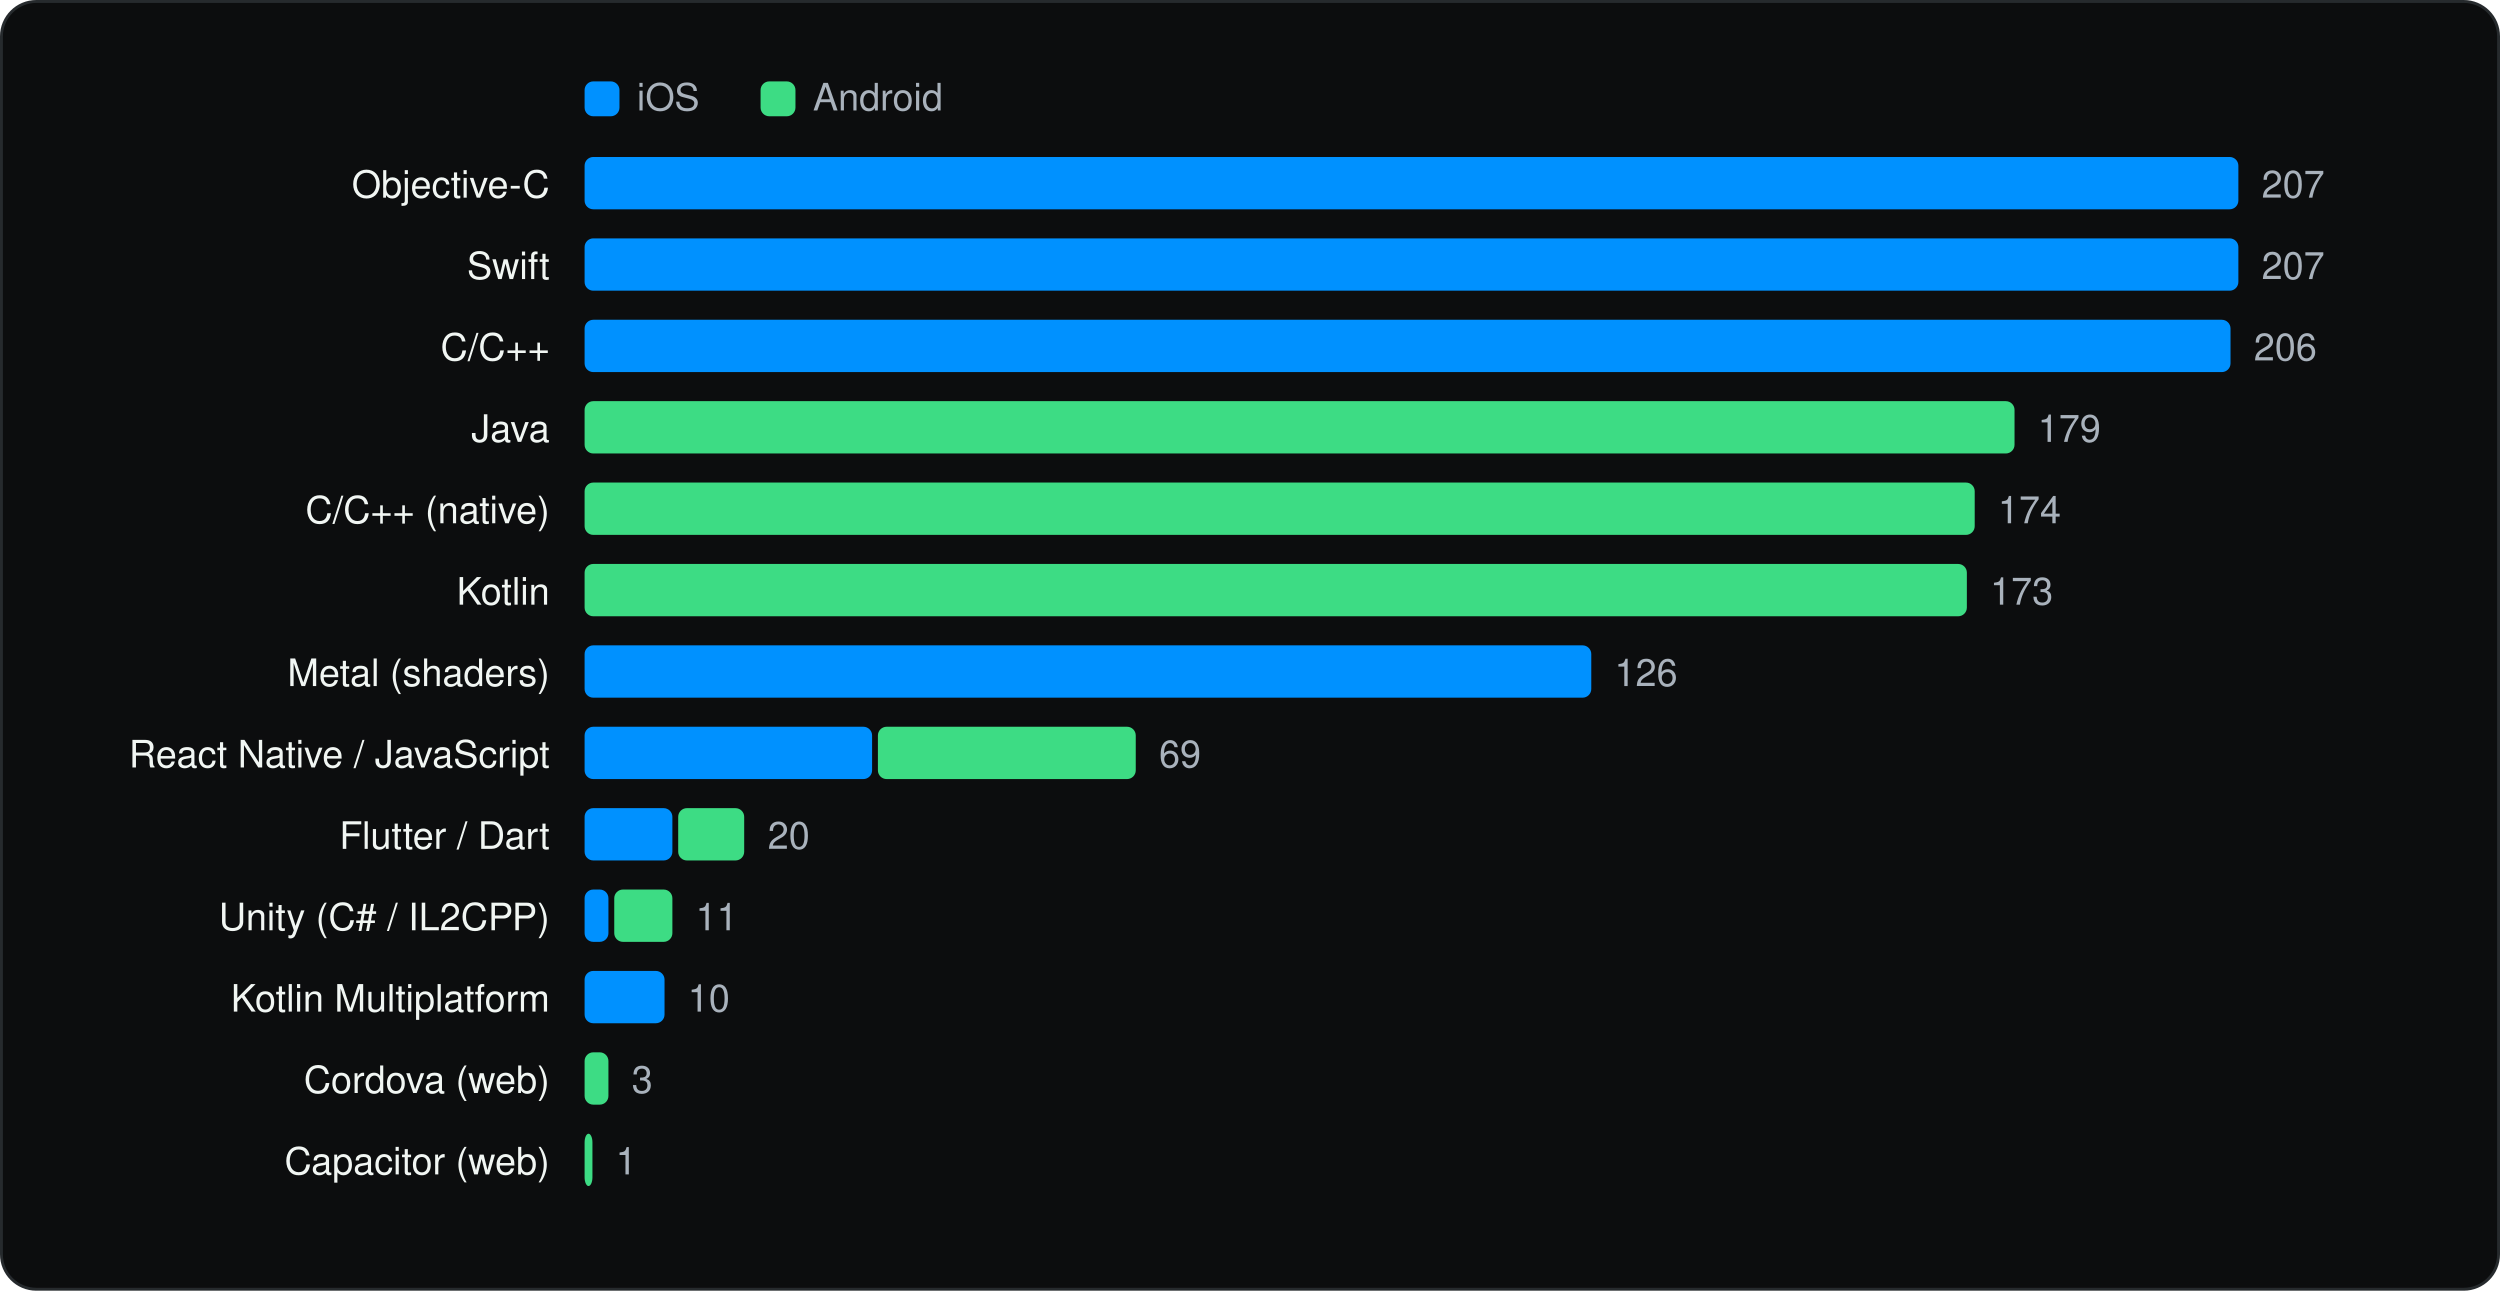
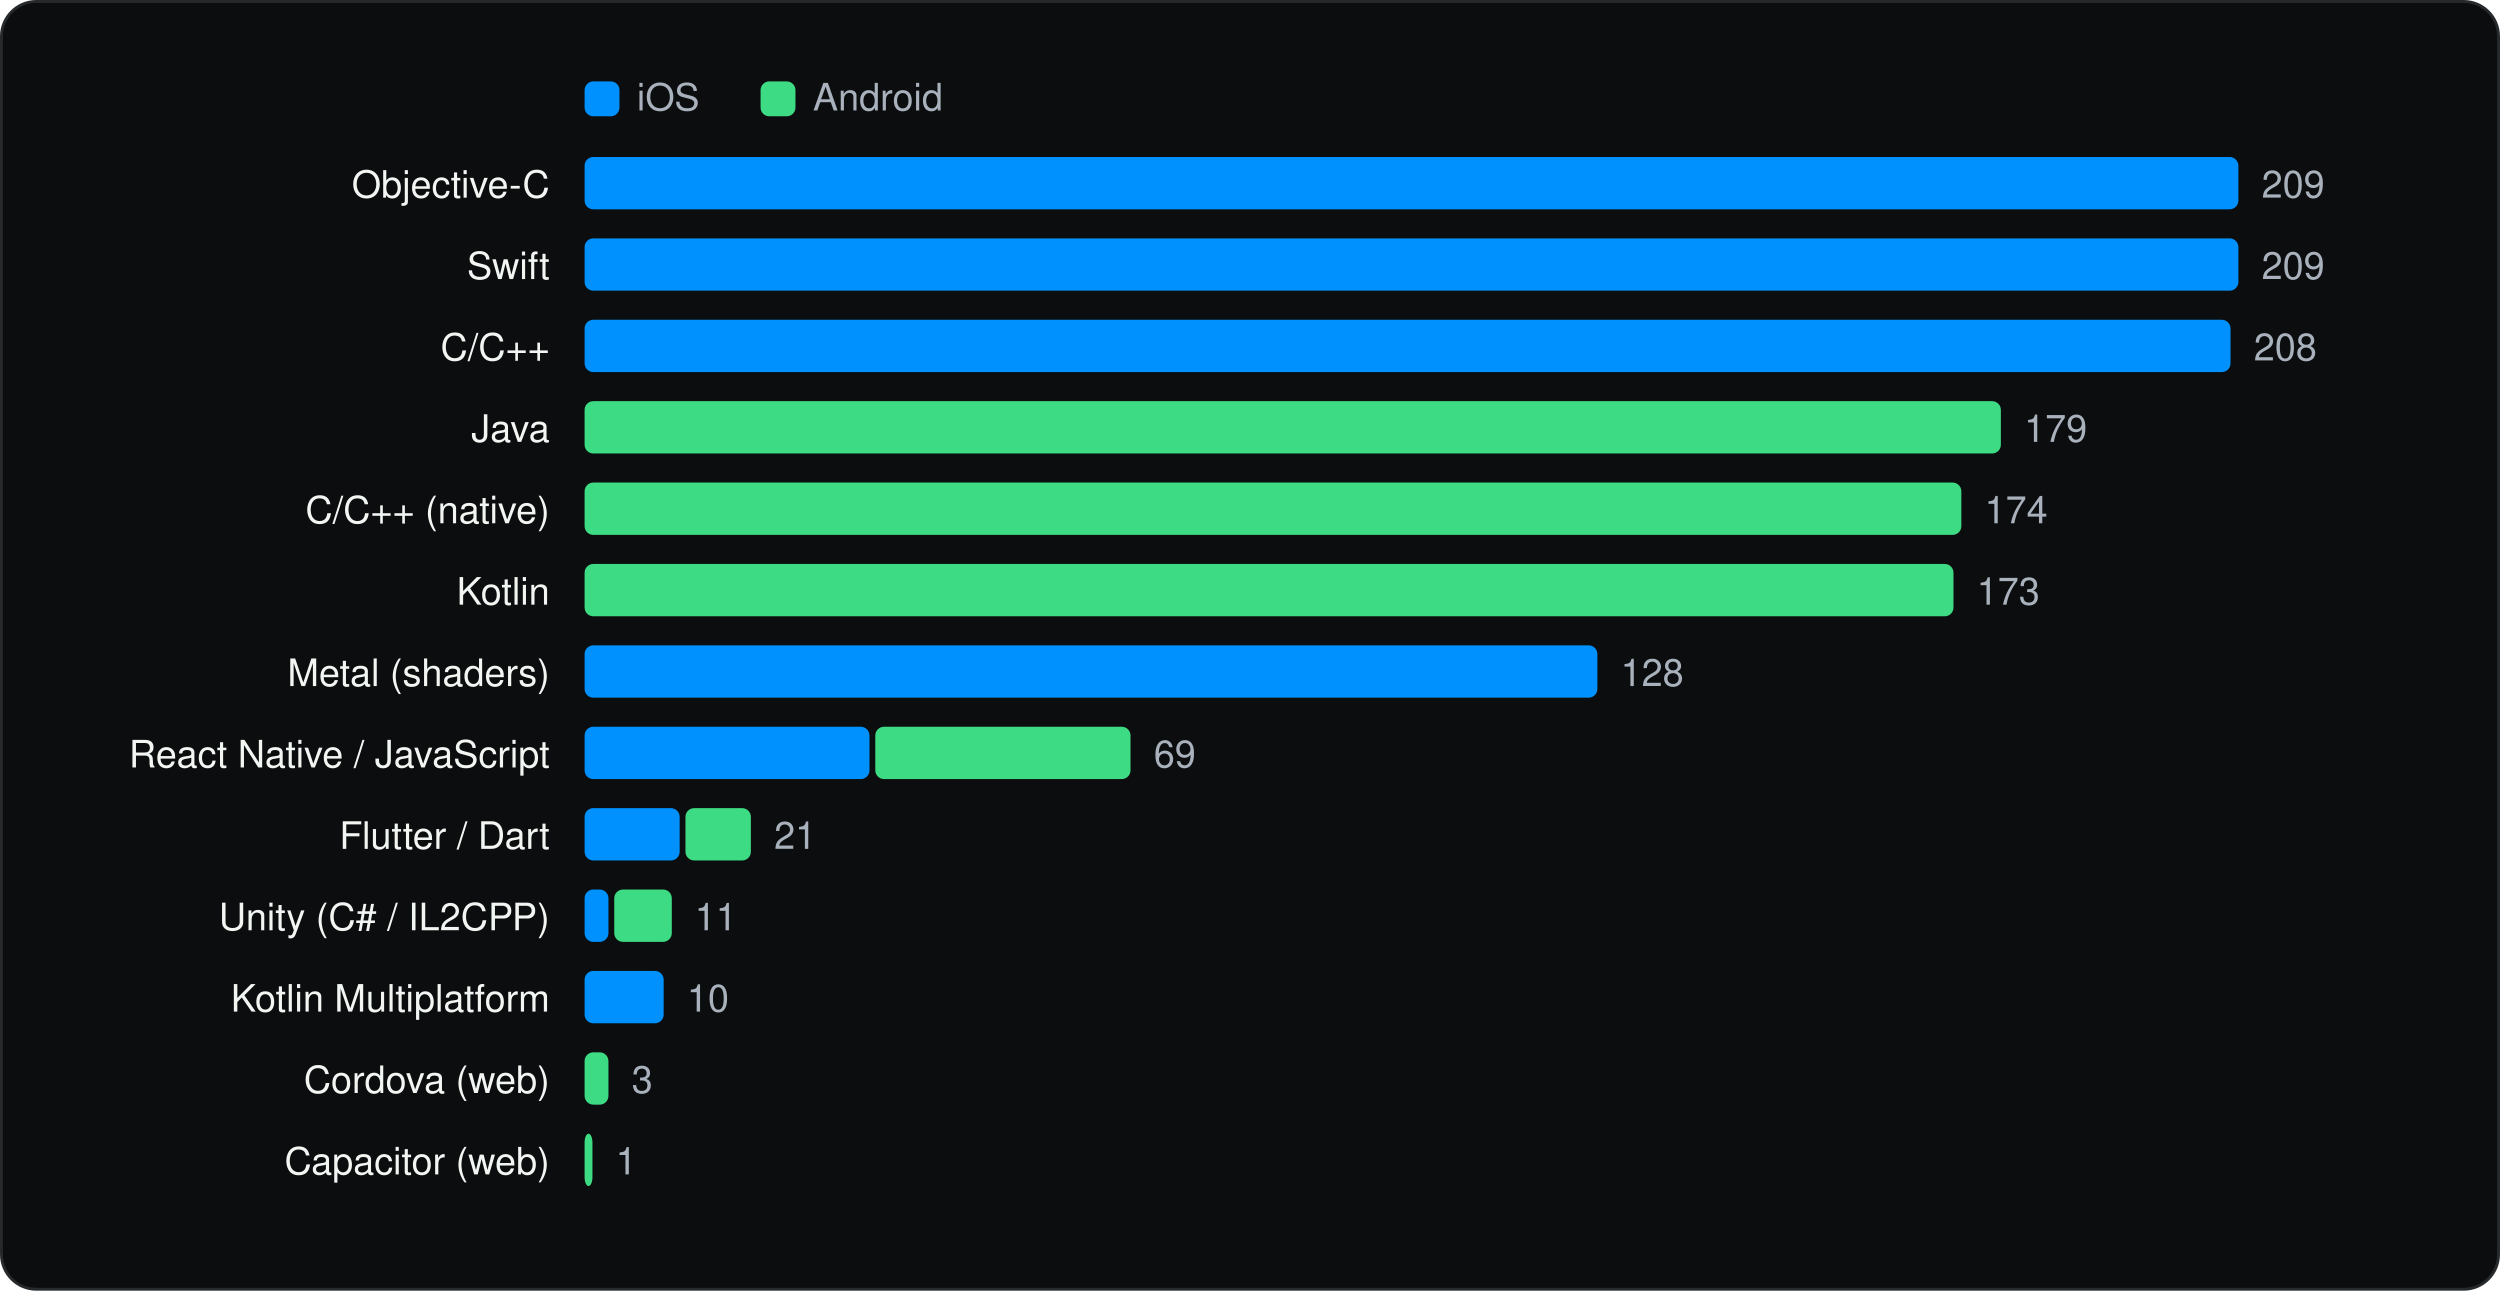
<svg xmlns="http://www.w3.org/2000/svg" viewBox="0 0 860 444" width="860" height="444" role="img" aria-label="Languages and runtimes" font-family="Geist, -apple-system, BlinkMacSystemFont, 'Segoe UI', Helvetica, Arial, sans-serif">
  <rect x="0.5" y="0.5" width="859" height="443" rx="12" fill="#0C0D0E" stroke="#262A2D" />
  <g transform="translate(20 20)">
    <rect x="181.1" y="8" width="12" height="12" rx="3" fill="#0091FF" />
    <text x="199.1" y="18" font-size="13" fill="#A9B2BC">iOS</text>
    <rect x="241.64" y="8" width="12" height="12" rx="3" fill="#3DDC84" />
    <text x="259.64" y="18" font-size="13" fill="#A9B2BC">Android</text>
    <text x="169.1" y="48" font-size="13" text-anchor="end" fill="#F1F6F3">Objective-C</text>
    <rect x="181.1" y="34" width="568.9" height="18" rx="3" fill="#0091FF" />
-     <text x="758.0" y="48" font-size="13" fill="#A9B2BC">207</text>
+     <text x="758.0" y="48" font-size="13" fill="#A9B2BC">209</text>
    <text x="169.1" y="76" font-size="13" text-anchor="end" fill="#F1F6F3">Swift</text>
    <rect x="181.1" y="62" width="568.9" height="18" rx="3" fill="#0091FF" />
-     <text x="758.0" y="76" font-size="13" fill="#A9B2BC">207</text>
+     <text x="758.0" y="76" font-size="13" fill="#A9B2BC">209</text>
    <text x="169.1" y="104" font-size="13" text-anchor="end" fill="#F1F6F3">C/C++</text>
    <rect x="181.1" y="90" width="566.2" height="18" rx="3" fill="#0091FF" />
-     <text x="755.3" y="104" font-size="13" fill="#A9B2BC">206</text>
+     <text x="755.3" y="104" font-size="13" fill="#A9B2BC">208</text>
    <text x="169.1" y="132" font-size="13" text-anchor="end" fill="#F1F6F3">Java</text>
-     <rect x="181.1" y="118" width="491.9" height="18" rx="3" fill="#3DDC84" />
-     <text x="681.0" y="132" font-size="13" fill="#A9B2BC">179</text>
+     <rect x="181.1" y="118" width="487.2" height="18" rx="3" fill="#3DDC84" />
+     <text x="676.3" y="132" font-size="13" fill="#A9B2BC">179</text>
    <text x="169.1" y="160" font-size="13" text-anchor="end" fill="#F1F6F3">C/C++ (native)</text>
-     <rect x="181.1" y="146" width="478.2" height="18" rx="3" fill="#3DDC84" />
-     <text x="667.3" y="160" font-size="13" fill="#A9B2BC">174</text>
+     <rect x="181.1" y="146" width="473.6" height="18" rx="3" fill="#3DDC84" />
+     <text x="662.7" y="160" font-size="13" fill="#A9B2BC">174</text>
    <text x="169.1" y="188" font-size="13" text-anchor="end" fill="#F1F6F3">Kotlin</text>
-     <rect x="181.1" y="174" width="475.5" height="18" rx="3" fill="#3DDC84" />
-     <text x="664.6" y="188" font-size="13" fill="#A9B2BC">173</text>
+     <rect x="181.1" y="174" width="470.9" height="18" rx="3" fill="#3DDC84" />
+     <text x="660.0" y="188" font-size="13" fill="#A9B2BC">173</text>
    <text x="169.1" y="216" font-size="13" text-anchor="end" fill="#F1F6F3">Metal (shaders)</text>
-     <rect x="181.1" y="202" width="346.3" height="18" rx="3" fill="#0091FF" />
-     <text x="535.4" y="216" font-size="13" fill="#A9B2BC">126</text>
+     <rect x="181.1" y="202" width="348.4" height="18" rx="3" fill="#0091FF" />
+     <text x="537.5" y="216" font-size="13" fill="#A9B2BC">128</text>
    <text x="169.1" y="244" font-size="13" text-anchor="end" fill="#F1F6F3">React Native / JavaScript</text>
-     <rect x="181.1" y="230" width="98.9" height="18" rx="3" fill="#0091FF" />
-     <rect x="282.0" y="230" width="88.7" height="18" rx="3" fill="#3DDC84" />
-     <text x="378.7" y="244" font-size="13" fill="#A9B2BC">69</text>
+     <rect x="181.1" y="230" width="98.0" height="18" rx="3" fill="#0091FF" />
+     <rect x="281.1" y="230" width="87.8" height="18" rx="3" fill="#3DDC84" />
+     <text x="376.9" y="244" font-size="13" fill="#A9B2BC">69</text>
    <text x="169.1" y="272" font-size="13" text-anchor="end" fill="#F1F6F3">Flutter / Dart</text>
-     <rect x="181.1" y="258" width="30.2" height="18" rx="3" fill="#0091FF" />
-     <rect x="213.3" y="258" width="22.7" height="18" rx="3" fill="#3DDC84" />
-     <text x="244.1" y="272" font-size="13" fill="#A9B2BC">20</text>
+     <rect x="181.1" y="258" width="32.7" height="18" rx="3" fill="#0091FF" />
+     <rect x="215.8" y="258" width="22.5" height="18" rx="3" fill="#3DDC84" />
+     <text x="246.3" y="272" font-size="13" fill="#A9B2BC">21</text>
    <text x="169.1" y="300" font-size="13" text-anchor="end" fill="#F1F6F3">Unity (C# / IL2CPP)</text>
    <rect x="181.1" y="286" width="8.2" height="18" rx="3" fill="#0091FF" />
-     <rect x="191.3" y="286" width="20.0" height="18" rx="3" fill="#3DDC84" />
-     <text x="219.3" y="300" font-size="13" fill="#A9B2BC">11</text>
+     <rect x="191.3" y="286" width="19.8" height="18" rx="3" fill="#3DDC84" />
+     <text x="219.0" y="300" font-size="13" fill="#A9B2BC">11</text>
    <text x="169.1" y="328" font-size="13" text-anchor="end" fill="#F1F6F3">Kotlin Multiplatform</text>
-     <rect x="181.1" y="314" width="27.5" height="18" rx="3" fill="#0091FF" />
-     <text x="216.6" y="328" font-size="13" fill="#A9B2BC">10</text>
+     <rect x="181.1" y="314" width="27.2" height="18" rx="3" fill="#0091FF" />
+     <text x="216.3" y="328" font-size="13" fill="#A9B2BC">10</text>
    <text x="169.1" y="356" font-size="13" text-anchor="end" fill="#F1F6F3">Cordova (web)</text>
    <rect x="181.1" y="342" width="8.2" height="18" rx="3" fill="#3DDC84" />
    <text x="197.3" y="356" font-size="13" fill="#A9B2BC">3</text>
    <text x="169.1" y="384" font-size="13" text-anchor="end" fill="#F1F6F3">Capacitor (web)</text>
    <rect x="181.1" y="370" width="2.7" height="18" rx="3" fill="#3DDC84" />
    <text x="191.8" y="384" font-size="13" fill="#A9B2BC">1</text>
  </g>
</svg>
